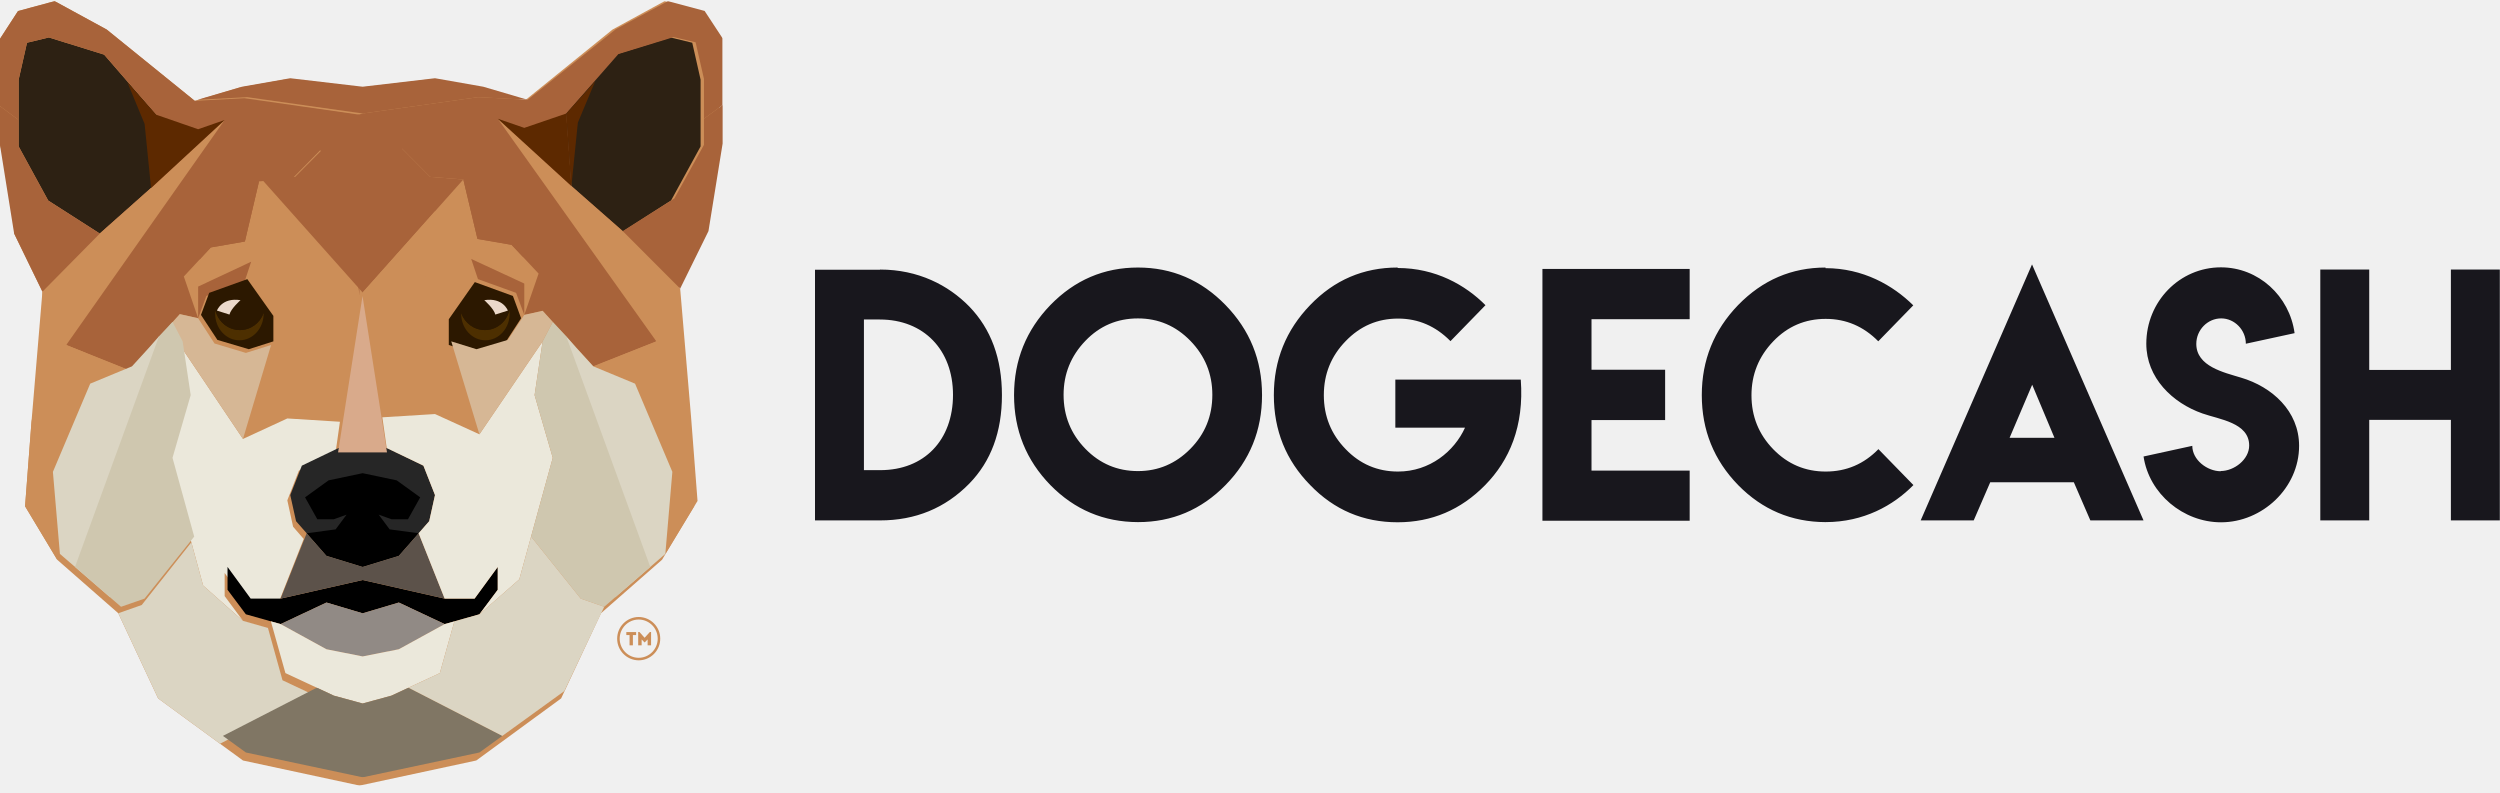
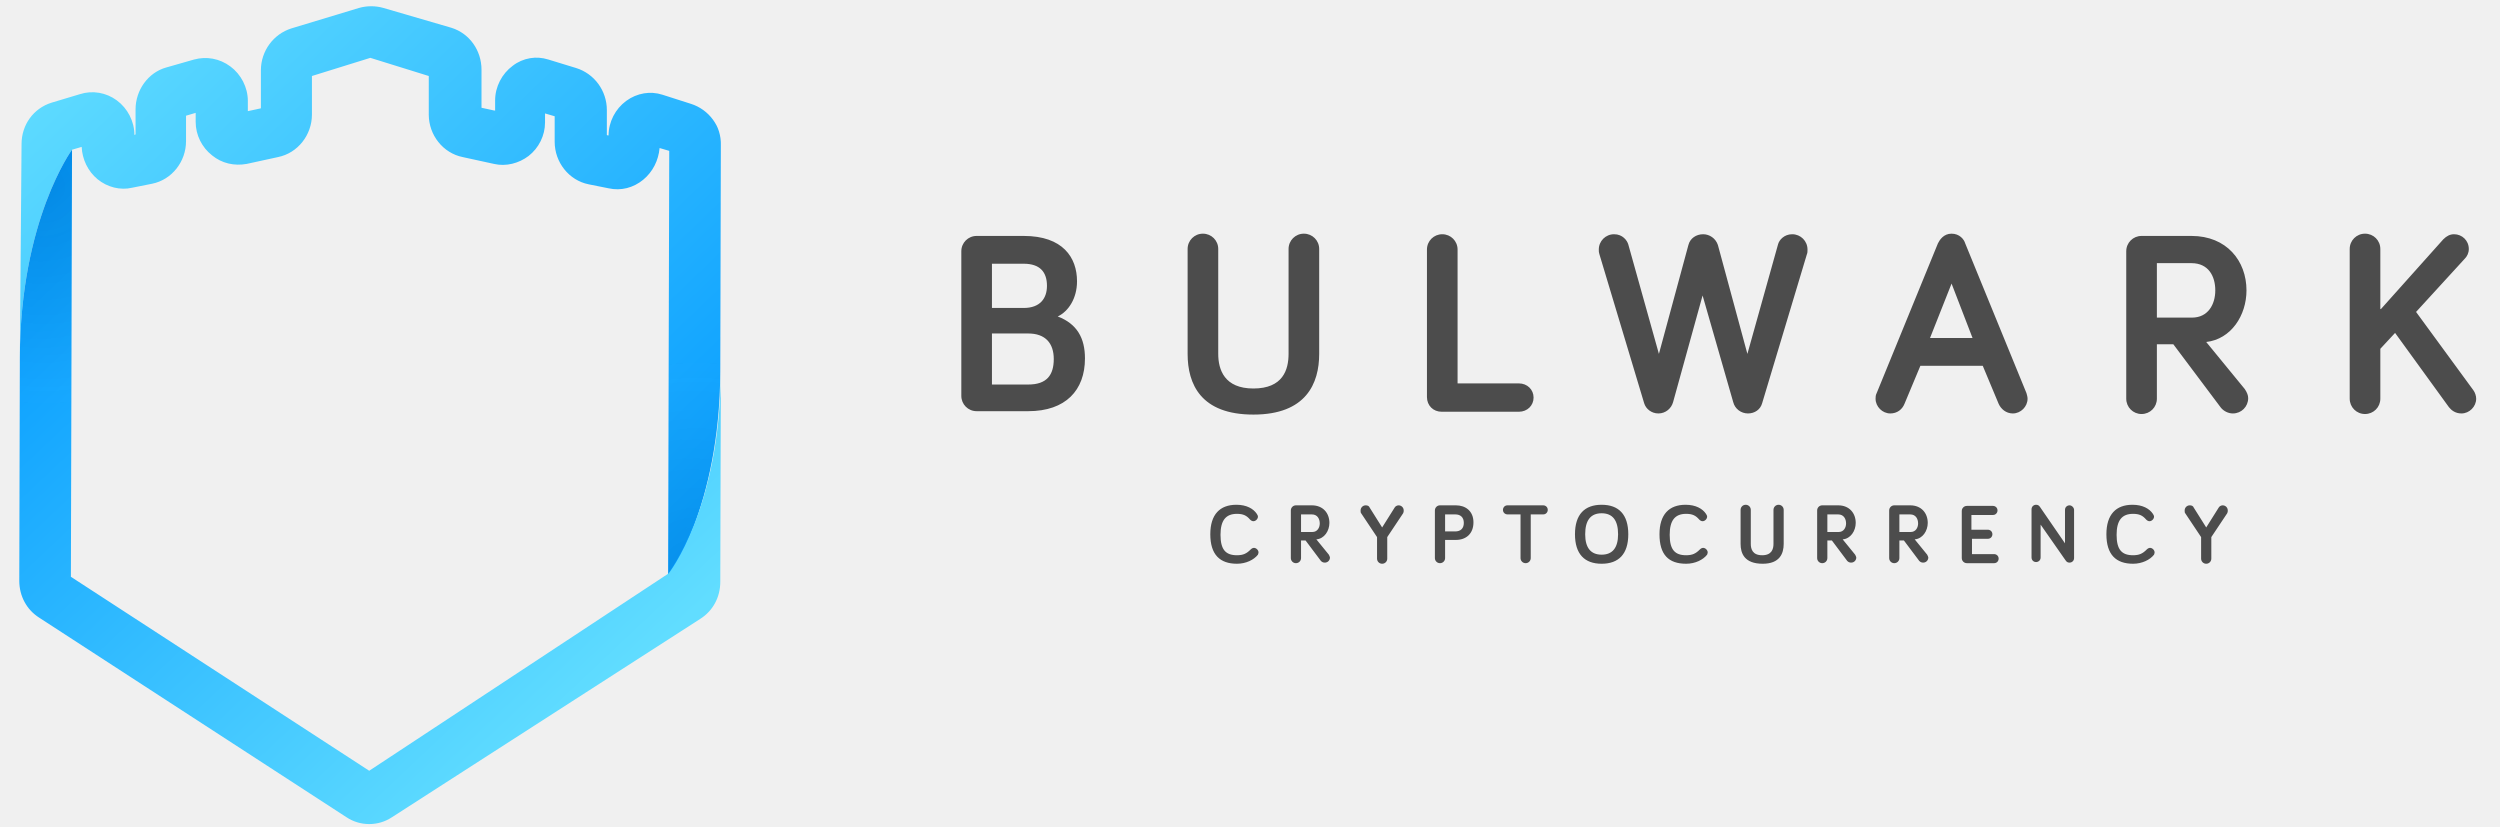
- <svg xmlns="http://www.w3.org/2000/svg" xmlns:xlink="http://www.w3.org/1999/xlink" width="268" height="85" viewBox="0 0 268 85">
-   <defs>
-     <path id="a" d="M0 .122h77.103v84.093H0z" />
-     <path id="c" d="M0 .122h38.553v39.57H0z" />
-     <path id="e" d="M0 .164h10.698v19.89H0z" />
-     <path id="g" d="M.037 4.168v2.764l2.631.85 3.354-1.01 1.754-2.71-.877-2.392L2.823.182" />
-     <path id="i" d="M.037 4.168v2.764l2.631.85 3.354-1.01 1.754-2.71-.877-2.392L2.823.182" />
-     <path id="k" d="M.037 4.168v2.764l2.631.85 3.354-1.01 1.754-2.71-.877-2.392L2.823.182" />
-     <path id="m" d="M.23.12h38.594v39.153H.23z" />
-     <path id="o" d="M.134.07h29.954v9.608H.134z" />
-     <path id="q" d="M.984 1.67L.107 4.062l1.754 2.71 3.353 1.01 2.631-.85V4.168L5.06.182" />
-     <path id="s" d="M.984 1.67L.107 4.062l1.754 2.71 3.353 1.01 2.631-.85V4.168L5.06.182" />
-     <path id="u" d="M.984 1.67L.107 4.062l1.754 2.71 3.353 1.01 2.631-.85V4.168L5.06.182" />
-   </defs>
-   <g fill="none" fill-rule="evenodd">
-     <path fill="#18171D" d="M94.318 34.25h-1.705V50.4h1.754c4.719 0 7.795-3.219 7.795-8.075 0-4.812-3.129-8.074-7.844-8.074zm.016-5.354c4.112 0 7.332 1.678 9.565 3.954 2.339 2.413 3.508 5.585 3.508 9.517 0 3.932-1.17 7.093-3.508 9.484-2.576 2.624-5.765 3.937-9.565 3.937h-6.966V28.913h6.966v-.017zM116.355 36.536c-1.56 1.624-2.339 3.554-2.339 5.79 0 2.257.78 4.187 2.339 5.788 1.548 1.59 3.426 2.386 5.635 2.386 2.176 0 4.049-.795 5.619-2.386 1.57-1.59 2.354-3.52 2.354-5.789 0-2.246-.784-4.176-2.354-5.789-1.56-1.601-3.432-2.402-5.62-2.402-2.219 0-4.097.801-5.634 2.402m15.021-3.836c2.61 2.68 3.914 5.9 3.914 9.659 0 3.77-1.304 6.984-3.914 9.642-2.598 2.647-5.727 3.97-9.386 3.97-3.67-.01-6.799-1.334-9.387-3.97-2.598-2.67-3.897-5.883-3.897-9.642 0-3.748 1.3-6.968 3.897-9.66 2.61-2.68 5.738-4.02 9.387-4.02 3.648 0 6.777 1.34 9.386 4.02M149.84 28.73c4.042 0 7.264 1.828 9.403 3.986l-3.752 3.854c-1.591-1.613-3.464-2.419-5.618-2.419-2.198 0-4.071.806-5.62 2.419-1.558 1.601-2.338 3.53-2.338 5.789 0 2.257.78 4.187 2.339 5.789 1.537 1.6 3.41 2.402 5.619 2.402 3.402 0 6.031-2.172 7.177-4.705h-7.47V40.69h13.447c.374 5.026-1.232 8.675-3.817 11.311-2.609 2.658-5.738 3.987-9.386 3.987-3.681 0-6.805-1.329-9.37-3.987-2.599-2.647-3.898-5.861-3.898-9.642 0-3.748 1.3-6.968 3.897-9.66 2.577-2.68 5.7-4.02 9.37-4.02l.017.05zM181.133 28.83v5.388H170.61v5.421h7.892v5.389h-7.892v5.422h10.523v5.371h-15.785V28.83zM195.7 55.972c-3.66-.011-6.783-1.335-9.37-3.971-2.599-2.67-3.898-5.883-3.898-9.643 0-3.747 1.299-6.967 3.897-9.658 2.61-2.68 5.733-4.02 9.37-4.02l-.016.066c4.042 0 7.256 1.844 9.42 3.987l-3.752 3.854c-1.58-1.602-3.46-2.403-5.635-2.403-2.209 0-4.082.801-5.62 2.403-1.558 1.623-2.338 3.553-2.338 5.788 0 2.258.78 4.188 2.339 5.79 1.548 1.59 3.42 2.385 5.619 2.385 2.208 0 4.092-.801 5.65-2.402L205.119 52c-2.148 2.187-5.335 3.97-9.419 3.97M220.237 46.93l-2.387-5.689-2.42 5.689h4.807zm-2.404-18.585l11.953 27.443h-5.7l-1.77-4.087h-8.964l-1.77 4.087h-5.685l11.936-27.443zM238.055 50.494c1.453 0 3.057-1.24 3.057-2.732 0-2.456-3.208-2.798-5.018-3.442-3.192-1.118-6.01-3.81-6.01-7.472 0-4.535 3.58-8.189 7.995-8.189 4.025 0 7.36 3.067 7.9 7.055l-5.224 1.134c0-1.476-1.207-2.716-2.645-2.716-1.46 0-2.667 1.24-2.667 2.732 0 2.423 2.985 3.067 4.803 3.622 3.303.979 6.217 3.564 6.217 7.308 0 4.535-3.962 8.197-8.368 8.197-4.05 0-7.71-3.05-8.306-7.055l5.225-1.142c0 1.501 1.588 2.725 3.065 2.725l-.024-.025zM253.982 28.896v10.76h8.753v-10.76h5.245v26.892h-5.245V45.011h-8.753v10.777h-5.246V28.896z" />
-     <g>
-       <mask id="b" fill="#fff">
-         <use xlink:href="#a" />
+ <svg xmlns="http://www.w3.org/2000/svg" xmlns:xlink="http://www.w3.org/1999/xlink" viewBox="0 0 440.8 145.7" enable-background="new 0 0 440.8 145.7">
+   <style type="text/css">.st0{fill:#4C4C4C;} .st1{clip-path:url(#SVGID_2_);} .st2{fill:url(#SVGID_3_);} .st3{fill:url(#SVGID_4_);} .st4{filter:url(#Adobe_OpacityMaskFilter);} .st5{fill:url(#SVGID_6_);} .st6{opacity:0.19;mask:url(#SVGID_5_);fill:url(#SVGID_7_);} .st7{filter:url(#Adobe_OpacityMaskFilter_1_);} .st8{fill:url(#SVGID_9_);} .st9{opacity:0.19;mask:url(#SVGID_8_);fill:url(#SVGID_10_);}</style>
+   <g id="Layer_1_1_">
+     <path class="st0" d="M172.2 72.5c-1.5 0-2.7-1.2-2.7-2.7v-25.5c0-1.5 1.2-2.7 2.7-2.7h8.3c6.9 0 9.4 3.8 9.4 8 0 3-1.5 5.3-3.4 6.2 3.4 1.3 4.8 3.8 4.8 7.4 0 5.6-3.4 9.3-10 9.3h-9.1zm2.7-18.2h5.6c2.9 0 4.1-1.7 4.1-3.9 0-2.4-1.2-3.9-4.1-3.9h-5.6v7.8zm0 13.5h6.4c3.3 0 4.5-1.7 4.5-4.5s-1.5-4.5-4.5-4.5h-6.4v9zm34.5-5.4v-18.5c0-1.5 1.2-2.7 2.7-2.7s2.7 1.2 2.7 2.7v18.5c0 2.8 1.1 6.1 6.2 6.1 5.2 0 6.2-3.3 6.2-6.1v-18.5c0-1.5 1.2-2.7 2.7-2.7s2.7 1.2 2.7 2.7v18.5c0 5.2-2.3 10.7-11.6 10.7s-11.6-5.4-11.6-10.7zm58.4 5.2c1.5 0 2.6 1.1 2.6 2.5s-1.1 2.5-2.6 2.5h-13.6c-1.5 0-2.6-1.1-2.6-2.6v-26c0-1.5 1.2-2.7 2.7-2.7s2.7 1.2 2.7 2.7v23.6h10.8zm32.4-15.5l-5.2 18.8c-.3 1.1-1.3 2-2.6 2-1.2 0-2.2-.8-2.5-1.8l-7.9-26.3c-.1-.3-.1-.5-.1-.8 0-1.5 1.2-2.7 2.7-2.7 1.5 0 2.3 1.1 2.5 1.8l5.4 19.3 5.2-19.2c.3-1.2 1.4-1.9 2.6-1.9 1.1 0 2.2.7 2.6 1.9l5.2 19.2 5.4-19.3c.2-.8 1.1-1.8 2.5-1.8 1.5 0 2.7 1.2 2.7 2.7 0 .3 0 .6-.1.8l-7.9 26.3c-.3 1.1-1.3 1.8-2.5 1.8s-2.3-.8-2.6-2l-5.4-18.8zm38.4 12.4l-2.8 6.7c-.4 1-1.3 1.7-2.5 1.7-1.4 0-2.6-1.2-2.6-2.6 0-.3 0-.6.2-1l10.8-26.4c.3-.6 1-1.7 2.4-1.7s2.2 1 2.4 1.7l10.8 26.4c.1.3.2.7.2 1 0 1.4-1.2 2.6-2.6 2.6-1.2 0-2.1-.8-2.5-1.7l-2.8-6.7h-11zm5.5-14.5l-3.8 9.6h7.5l-3.7-9.6zm36.2 10.7v9.6c0 1.5-1.2 2.7-2.7 2.7-1.5 0-2.7-1.2-2.7-2.7v-26c0-1.5 1.2-2.7 2.7-2.7h8.8c6.2 0 9.7 4.4 9.7 9.6 0 4.4-2.7 8.6-7.1 9.1l6.8 8.3c.4.6.6 1.1.6 1.6 0 1.5-1.2 2.7-2.7 2.7-.8 0-1.6-.4-2.1-1l-8.4-11.2h-2.9zm0-14.3v9.6h6.2c2.8 0 4.1-2.3 4.1-4.8s-1.2-4.8-4.2-4.8h-6.1zm39.5 8.1l11-12.3c.6-.6 1.2-.9 1.9-.9 1.4 0 2.6 1.1 2.6 2.6 0 .7-.3 1.3-.7 1.7l-8.6 9.4 10.1 13.8c.3.4.5 1 .5 1.5 0 1.4-1.2 2.6-2.6 2.6-1.1 0-1.8-.6-2.2-1.1l-9.5-13.1-2.6 2.8v8.8c0 1.5-1.2 2.7-2.7 2.7-1.5 0-2.7-1.2-2.7-2.7v-26.4c0-1.5 1.2-2.7 2.7-2.7 1.5 0 2.7 1.2 2.7 2.7v10.6zm-247.6 18c-1.5 0-2.7-1.2-2.7-2.7v-25.5c0-1.5 1.2-2.7 2.7-2.7h8.3c6.9 0 9.4 3.8 9.4 8 0 3-1.5 5.3-3.4 6.2 3.4 1.3 4.8 3.8 4.8 7.4 0 5.6-3.4 9.3-10 9.3h-9.1zm2.7-18.2h5.6c2.9 0 4.1-1.7 4.1-3.9 0-2.4-1.2-3.9-4.1-3.9h-5.6v7.8zm0 13.5h6.4c3.3 0 4.5-1.7 4.5-4.5s-1.5-4.5-4.5-4.5h-6.4v9zm34.5-5.4v-18.5c0-1.5 1.2-2.7 2.7-2.7 1.5 0 2.7 1.2 2.7 2.7v18.5c0 2.8 1.1 6.1 6.2 6.1 5.2 0 6.2-3.3 6.2-6.1v-18.5c0-1.5 1.2-2.7 2.7-2.7s2.7 1.2 2.7 2.7v18.5c0 5.2-2.3 10.7-11.6 10.7s-11.6-5.4-11.6-10.7zm58.4 5.2c1.5 0 2.6 1.1 2.6 2.5s-1.1 2.5-2.6 2.5h-13.6c-1.5 0-2.6-1.1-2.6-2.6v-26c0-1.5 1.2-2.7 2.7-2.7s2.7 1.2 2.7 2.7v23.6h10.8zm32.4-15.5l-5.2 18.8c-.3 1.1-1.3 2-2.6 2-1.2 0-2.2-.8-2.5-1.8l-7.9-26.3c-.1-.3-.1-.5-.1-.8 0-1.5 1.2-2.7 2.7-2.7 1.5 0 2.3 1.1 2.5 1.8l5.4 19.3 5.2-19.2c.3-1.2 1.4-1.9 2.6-1.9 1.1 0 2.2.7 2.6 1.9l5.2 19.2 5.4-19.3c.2-.8 1.1-1.8 2.5-1.8 1.5 0 2.7 1.2 2.7 2.7 0 .3 0 .6-.1.8l-7.9 26.3c-.3 1.1-1.3 1.8-2.5 1.8s-2.3-.8-2.6-2l-5.4-18.8zm38.4 12.4l-2.8 6.7c-.4 1-1.3 1.7-2.5 1.7-1.4 0-2.6-1.2-2.6-2.6 0-.3 0-.6.2-1l10.8-26.4c.3-.6 1-1.7 2.4-1.7s2.2 1 2.4 1.7l10.8 26.4c.1.3.2.7.2 1 0 1.4-1.2 2.6-2.6 2.6-1.2 0-2.1-.8-2.5-1.7l-2.8-6.7h-11zm5.5-14.5l-3.8 9.6h7.5l-3.7-9.6zm36.2 10.7v9.6c0 1.5-1.2 2.7-2.7 2.7-1.5 0-2.7-1.2-2.7-2.7v-26c0-1.5 1.2-2.7 2.7-2.7h8.8c6.2 0 9.7 4.4 9.7 9.6 0 4.4-2.7 8.6-7.1 9.1l6.8 8.3c.4.6.6 1.1.6 1.6 0 1.5-1.2 2.7-2.7 2.7-.8 0-1.6-.4-2.1-1l-8.4-11.2h-2.9zm0-14.3v9.6h6.2c2.8 0 4.1-2.3 4.1-4.8s-1.2-4.8-4.2-4.8h-6.1zm39.5 8.1l11-12.3c.6-.6 1.2-.9 1.9-.9 1.4 0 2.6 1.1 2.6 2.6 0 .7-.3 1.3-.7 1.7l-8.6 9.4 10.1 13.8c.3.4.5 1 .5 1.5 0 1.4-1.2 2.6-2.6 2.6-1.1 0-1.8-.6-2.2-1.1l-9.5-13.1-2.6 2.8v8.8c0 1.5-1.2 2.7-2.7 2.7-1.5 0-2.7-1.2-2.7-2.7v-26.4c0-1.5 1.2-2.7 2.7-2.7 1.5 0 2.7 1.2 2.7 2.7v10.6zm-206.4 39.7c0-3.5 1.7-5.2 4.6-5.2 1.8 0 3 .7 3.6 1.6.1.2.2.3.2.5 0 .4-.4.8-.8.8-.2 0-.4-.1-.6-.3-.6-.7-1.2-1-2.3-1-2 0-2.9 1.2-2.9 3.7 0 2.6.9 3.6 2.9 3.6 1.1 0 1.7-.3 2.4-1 .2-.2.4-.3.6-.3.4 0 .8.4.8.8 0 .2-.1.3-.1.4-.7.9-2.1 1.6-3.7 1.6-3 0-4.7-1.6-4.7-5.2zm16 1.1v3.1c0 .5-.4.9-.9.9s-.9-.4-.9-.9v-8.4c0-.5.4-.9.9-.9h2.8c2 0 3.1 1.4 3.1 3.1 0 1.4-.9 2.8-2.3 2.9l2.2 2.7c.1.2.2.4.2.5 0 .5-.4.9-.9.9-.3 0-.5-.1-.7-.3l-2.7-3.6h-.8zm0-4.6v3.1h2c.9 0 1.3-.8 1.3-1.5 0-.8-.4-1.6-1.4-1.6h-1.9zm14.3 2.3l2.2-3.5c.1-.2.4-.4.7-.4.5 0 .9.4.9.9 0 .2 0 .3-.1.5l-2.8 4.2v3.8c0 .5-.4.9-.9.9s-.9-.4-.9-.9v-3.8l-2.8-4.2c-.1-.1-.1-.3-.1-.5 0-.5.4-.9.9-.9.3 0 .6.1.7.4l2.2 3.5zm11.1 2.3v3.1c0 .5-.4.9-.9.9s-.9-.4-.9-.9v-8.4c0-.5.4-.9.9-.9h2.8c1.7 0 3.1 1 3.1 3s-1.3 3.1-3.1 3.1h-1.9zm0-4.6v3h1.8c.9 0 1.5-.5 1.5-1.5s-.6-1.5-1.5-1.5h-1.8zm15.1 0v7.7c0 .5-.4.9-.9.9s-.9-.4-.9-.9v-7.7h-2.3c-.4 0-.8-.3-.8-.8 0-.4.3-.8.8-.8h6.3c.4 0 .8.3.8.8 0 .4-.3.8-.8.8h-2.2zm7.8 3.5c0-3.5 1.7-5.2 4.7-5.2s4.7 1.7 4.7 5.2-1.7 5.2-4.7 5.2-4.7-1.7-4.7-5.2zm1.8 0c0 2.4 1 3.6 2.9 3.6s2.9-1.2 2.9-3.6c0-2.5-1-3.7-2.9-3.7s-2.9 1.2-2.9 3.7zm13.1 0c0-3.5 1.7-5.2 4.6-5.2 1.8 0 3 .7 3.6 1.6.1.2.2.3.2.5 0 .4-.4.8-.8.8-.2 0-.4-.1-.6-.3-.6-.7-1.2-1-2.3-1-2 0-2.9 1.2-2.9 3.7 0 2.6.9 3.6 2.9 3.6 1.1 0 1.7-.3 2.4-1 .2-.2.4-.3.6-.3.4 0 .8.4.8.8 0 .2-.1.3-.1.4-.7.9-2.1 1.6-3.7 1.6-3.1 0-4.7-1.6-4.7-5.2zm14.3 1.7v-6c0-.5.4-.9.9-.9s.9.4.9.9v6c0 .9.3 2 2 2s2-1.1 2-2v-6c0-.5.4-.9.9-.9s.9.4.9.9v6c0 1.7-.7 3.5-3.7 3.5-3.2 0-3.9-1.8-3.9-3.5zm15.3-.6v3.1c0 .5-.4.9-.9.9s-.9-.4-.9-.9v-8.4c0-.5.4-.9.9-.9h2.8c2 0 3.1 1.4 3.1 3.1 0 1.4-.9 2.8-2.3 2.9l2.2 2.7c.1.2.2.4.2.5 0 .5-.4.9-.9.9-.3 0-.5-.1-.7-.3l-2.7-3.6h-.8zm0-4.6v3.1h2c.9 0 1.3-.8 1.3-1.5 0-.8-.4-1.6-1.4-1.6h-1.9zm12.7 4.6v3.1c0 .5-.4.9-.9.9s-.9-.4-.9-.9v-8.4c0-.5.4-.9.9-.9h2.8c2 0 3.1 1.4 3.1 3.1 0 1.4-.9 2.8-2.3 2.9l2.2 2.7c.1.2.2.4.2.5 0 .5-.4.9-.9.9-.3 0-.5-.1-.7-.3l-2.7-3.6h-.8zm0-4.6v3.1h2c.9 0 1.3-.8 1.3-1.5 0-.8-.4-1.6-1.4-1.6h-1.9zm12.8 2.7h2.8c.4 0 .8.3.8.8 0 .4-.3.8-.8.8h-2.8v2.7h3.9c.4 0 .8.3.8.8 0 .4-.3.8-.8.8h-4.8c-.5 0-.9-.4-.9-.9v-8.3c0-.5.4-.9.9-.9h4.6c.4 0 .8.3.8.8 0 .4-.3.8-.8.8h-3.8v2.6zm18-3.5v8.5c0 .5-.4.8-.8.8-.3 0-.5-.1-.7-.4l-4.4-6.3v5.8c0 .5-.4.8-.8.8-.5 0-.8-.4-.8-.8v-8.5c0-.5.4-.8.8-.8.3 0 .5.1.7.4l4.4 6.4v-5.9c0-.5.4-.8.8-.8s.8.4.8.8zm5.7 4.3c0-3.5 1.7-5.2 4.6-5.2 1.8 0 3 .7 3.6 1.6.1.2.2.3.2.5 0 .4-.4.8-.8.8-.2 0-.4-.1-.6-.3-.6-.7-1.2-1-2.3-1-2 0-2.9 1.2-2.9 3.7 0 2.6.9 3.6 2.9 3.6 1.1 0 1.7-.3 2.4-1 .2-.2.4-.3.6-.3.4 0 .8.4.8.8 0 .2-.1.3-.1.4-.7.9-2.1 1.6-3.7 1.6-3 0-4.7-1.6-4.7-5.2zm17.6-1.2l2.2-3.5c.1-.2.4-.4.7-.4.5 0 .9.4.9.9 0 .2 0 .3-.1.5l-2.8 4.2v3.8c0 .5-.4.9-.9.9s-.9-.4-.9-.9v-3.8l-2.8-4.2c-.1-.1-.1-.3-.1-.5 0-.5.4-.9.9-.9.3 0 .6.1.7.4l2.2 3.5z" />
+     <defs>
+       <path id="SVGID_1_" d="M121.8 18.3l-5-1.6c-2.2-.7-4.6-.3-6.5 1.1-1.9 1.4-3.1 3.7-3.1 6.1l-.2-.1v-4.4c0-3.4-2.2-6.4-5.4-7.4l-4.9-1.5c-2.2-.7-4.6-.3-6.4 1.1-1.9 1.4-3.1 3.7-3.1 6.1v1.8l-2.3-.5v-6.7c0-3.4-2.1-6.4-5.3-7.4l-12-3.5c-1.4-.4-2.9-.4-4.3 0l-12 3.6c-3.2 1-5.3 4-5.3 7.4v6.7l-2.3.5v-1.8c0-2.4-1.2-4.7-3.1-6.1-1.9-1.4-4.2-1.8-6.4-1.2l-4.9 1.4c-3.2.9-5.4 4-5.4 7.4v4.4l-.2.1c0-2.4-1.2-4.7-3.1-6.1-1.9-1.4-4.3-1.8-6.5-1.1l-5 1.5c-3.2 1-5.3 3.9-5.3 7.3l-.3 37.5-.1 39.5c0 2.7 1.3 5.1 3.5 6.5l54.2 35.2c1.2.8 2.6 1.2 4 1.2s2.8-.4 4-1.2l54.4-35c2.2-1.4 3.5-3.8 3.5-6.5l.1-37.1.1-39.9c0-3.3-2.2-6.3-5.4-7.3zm-56.7 117.6l-52.6-34.2.2-75.3 1.7-.5c.1 2.2 1.1 4.3 2.8 5.7 1.7 1.4 4 2 6.1 1.5l3.5-.7c3.5-.7 6-3.9 6-7.5v-4.5l1.7-.5v1.6c0 2.3 1.1 4.5 2.9 5.9 1.7 1.4 3.9 1.9 6.1 1.5l5.5-1.2c3.5-.7 6-3.9 6-7.5v-6.8l10.3-3.2 10.3 3.2v6.8c0 3.6 2.5 6.8 6 7.5l5.5 1.2c2.1.5 4.4-.1 6.1-1.4 1.8-1.4 2.9-3.6 2.9-5.9v-1.6l1.7.5v4.5c0 3.6 2.5 6.8 6 7.5l3.5.7c2.2.5 4.4-.1 6.1-1.5 1.7-1.4 2.7-3.4 2.9-5.6l1.7.5-.2 74.5-52.7 34.8z" />
+     </defs>
+     <clipPath id="SVGID_2_">
+       <use xlink:href="#SVGID_1_" overflow="visible" />
+     </clipPath>
+     <g class="st1">
+       <linearGradient id="SVGID_3_" gradientUnits="userSpaceOnUse" x1="22.693" y1="-41.819" x2="127.368" y2="66.829" gradientTransform="matrix(1 .002 -.002 1 -1.887 38.125)">
+         <stop offset="0" stop-color="#61DDFF" />
+         <stop offset="1" stop-color="#0098FF" />
+       </linearGradient>
+       <path class="st2" d="M121.9 18.3l-5-1.6c-2.2-.7-4.6-.3-6.5 1.1-1.9 1.4-3.1 3.7-3.1 6.1l-.2-.1v-4.4c0-3.4-2.2-6.4-5.4-7.4l-4.9-1.5c-2.2-.7-4.6-.3-6.4 1.1-1.9 1.4-3.1 3.7-3.1 6.1v1.8l-2.3-.5v-6.7c0-3.4-2.1-6.4-5.3-7.4l-12.1-3.5c-1.4-.4-2.9-.4-4.3 0l-11.9 3.6c-3.2 1-5.4 4-5.4 7.4v6.7l-2.3.5v-1.8c0-2.4-1.2-4.7-3.1-6.1-1.9-1.4-4.2-1.8-6.4-1.2l-4.9 1.4c-3.2.9-5.4 4-5.4 7.4v4.4l-.2.1c0-2.4-1.2-4.7-3.1-6.1-1.9-1.4-4.3-1.8-6.5-1.1l-5 1.5c-3.2 1-5.3 3.9-5.3 7.3l-.3 37.5c.1-24.1 9.2-36.5 9.2-36.5l1.7-.5c.1 2.2 1.1 4.3 2.8 5.7 1.7 1.4 4 2 6.1 1.5l3.5-.7c3.5-.7 6-3.9 6-7.5v-4.5l1.7-.5v1.6c0 2.3 1.1 4.5 2.9 5.9 1.7 1.4 3.9 1.9 6.1 1.5l5.5-1.2c3.5-.7 6-3.9 6-7.5v-6.8l10.3-3.2 10.3 3.2v6.8c0 3.6 2.5 6.8 6 7.5l5.5 1.2c2.1.5 4.4-.1 6.1-1.4 1.8-1.4 2.9-3.6 2.9-5.9v-1.6l1.7.5v4.5c0 3.6 2.5 6.8 6 7.5l3.5.7c2.2.5 4.4-.1 6.1-1.5 1.7-1.4 2.7-3.4 2.9-5.6l1.7.5-.2 75.3s9.1-12.3 9.2-36.4l.1-39.9c.1-3.3-2-6.3-5.2-7.3zm-5.5 5.8z" />
+       <linearGradient id="SVGID_4_" gradientUnits="userSpaceOnUse" x1="105.359" y1="87.499" x2="13.403" y2="-9.554" gradientTransform="matrix(1 .002 -.002 1 -1.887 38.125)">
+         <stop offset="0" stop-color="#61DDFF" />
+         <stop offset="1" stop-color="#0098FF" />
+       </linearGradient>
+       <path class="st3" d="M65.1 135.9l-52.6-34.2.2-75.3s-9.1 12.4-9.2 36.5l-.1 39.5c0 2.7 1.3 5.1 3.5 6.5l54.2 35.2c1.2.8 2.6 1.2 4 1.2s2.8-.4 4-1.2l54.4-35c2.2-1.4 3.5-3.8 3.5-6.5l.1-37.1c-.1 24.1-9.2 35.6-9.2 35.6l-52.8 34.8z" />
+       <defs>
+         <filter id="Adobe_OpacityMaskFilter" filterUnits="userSpaceOnUse" x="-31.1" y="-5.9" width="77.7" height="77.7">
+           <feColorMatrix values="1 0 0 0 0 0 1 0 0 0 0 0 1 0 0 0 0 0 1 0" />
+         </filter>
+       </defs>
+       <mask maskUnits="userSpaceOnUse" x="-31.1" y="-5.9" width="77.7" height="77.7" id="SVGID_5_">
+         <g class="st4">
+           <linearGradient id="SVGID_6_" gradientUnits="userSpaceOnUse" x1="-15.362" y1="-35.274" x2="158.069" y2="138.157" gradientTransform="matrix(1 .002 -.002 1 -1.887 38.125)">
+             <stop offset="0" stop-color="#00C6FF" />
+             <stop offset="1" stop-color="#0072FF" />
+           </linearGradient>
+           <path class="st5" d="M65.1 135.9l-52.6-34.2.2-75.3s-9.1 12.4-9.2 36.5l-.1 39.5c0 2.7 1.3 5.1 3.5 6.5l54.2 35.2c1.2.8 2.6 1.2 4 1.2s2.8-.4 4-1.2l54.4-35c2.2-1.4 3.5-3.8 3.5-6.5l.1-37.1c-.1 24.1-9.2 35.6-9.2 35.6l-52.8 34.8z" />
+         </g>
      </mask>
-       <path fill="#CC8E58" d="M75.173 1.184L71.245.122l-5.58 3.044-9.441 7.645-4.755-1.416-5.168-.92-7.75.92-7.75-.92-5.168.92-4.754 1.416-9.44-7.645L5.856.122 1.93 1.184 0 4.157v11.396l1.378 4.743.138 4.742 3.032 6.23.206 6.565-1.378 7.38-.689 9.06 3.446 5.733 5.374 4.708 1.172 1.026 4.272 9.131 6.639 4.857 2.457 1.797 12.502 2.69h.004l12.503-2.69 2.457-1.797 6.639-4.857 4.272-9.13 1.171-1.027 5.375-4.708 3.445-5.733-.689-9.06-1.378-7.38.207-6.565 3.031-6.23.138-4.742 1.379-4.743V4.157z" mask="url(#b)" />
-     </g>
-     <path fill="#CC8E58" d="M54.501 26.525l-3.652-.637-1.516-6.442L38.551 31.69l-7.75-8.8-3.032-3.444-1.516 6.442-3.652.637-2.894 3.114 1.533 4.478.879-2.39 4.083-1.486 2.79 3.982.07 2.76-3.015 10.07-1.473 7.928 7.795-8.388 4.07-1.38 2.112-13.51 2.113 13.51 4.07 1.38 7.795 8.388-1.473-7.928-3.015-10.07.07-2.76 2.79-3.982 4.082 1.487.879 2.389 1.533-4.478z" />
-     <path fill="#2D2113" d="M16.744 12.297l-5.581-6.441-5.926-1.841-2.343.566-.896 3.964v7.15l3.17 5.804 5.53 3.54 5.495-4.885z" />
-     <path fill="#2C1800" d="M38.553 30.241L37.14 16.102l1.413.23z" />
-     <g>
-       <mask id="d" fill="#fff">
-         <use xlink:href="#c" />
+       <radialGradient id="SVGID_7_" cx="9.614" cy="-5.169" r="38.847" gradientTransform="matrix(1 .002 -.002 1 -1.887 38.125)" gradientUnits="userSpaceOnUse">
+         <stop offset="0" stop-color="#1D1D1B" />
+         <stop offset=".381" stop-color="#1F1F1D" stop-opacity=".619" />
+         <stop offset=".518" stop-color="#262624" stop-opacity=".482" />
+         <stop offset=".616" stop-color="#31312F" stop-opacity=".384" />
+         <stop offset=".696" stop-color="#424240" stop-opacity=".304" />
+         <stop offset=".763" stop-color="#585856" stop-opacity=".237" />
+         <stop offset=".823" stop-color="#737372" stop-opacity=".177" />
+         <stop offset=".878" stop-color="#939392" stop-opacity=".122" />
+         <stop offset=".928" stop-color="#B8B8B8" stop-opacity=".072" />
+         <stop offset=".972" stop-color="#E1E1E1" stop-opacity=".028" />
+         <stop offset="1" stop-color="#fff" stop-opacity="0" />
+       </radialGradient>
+       <circle class="st6" cx="7.7" cy="33" r="38.8" />
+       <defs>
+         <filter id="Adobe_OpacityMaskFilter_1_" filterUnits="userSpaceOnUse" x="83.9" y="63.1" width="77.7" height="77.7">
+           <feColorMatrix values="1 0 0 0 0 0 1 0 0 0 0 0 1 0 0 0 0 0 1 0" />
+         </filter>
+       </defs>
+       <mask maskUnits="userSpaceOnUse" x="83.9" y="63.1" width="77.7" height="77.7" id="SVGID_8_">
+         <g class="st7">
+           <linearGradient id="SVGID_9_" gradientUnits="userSpaceOnUse" x1="6.195" y1="-56.667" x2="178.919" y2="116.057" gradientTransform="matrix(1 .002 -.002 1 -1.887 38.125)">
+             <stop offset="0" stop-color="#00C6FF" />
+             <stop offset="1" stop-color="#0072FF" />
+           </linearGradient>
+           <path class="st8" d="M121.9 18.3l-5-1.6c-2.2-.7-4.6-.3-6.5 1.1-1.9 1.4-3.1 3.7-3.1 6.1l-.2-.1v-4.4c0-3.4-2.2-6.4-5.4-7.4l-4.9-1.5c-2.2-.7-4.6-.3-6.4 1.1-1.9 1.4-3.1 3.7-3.1 6.1v1.8l-2.3-.5v-6.7c0-3.4-2.1-6.4-5.3-7.4l-12.1-3.5c-1.4-.4-2.9-.4-4.3 0l-11.9 3.6c-3.2 1-5.4 4-5.4 7.4v6.7l-2.3.5v-1.8c0-2.4-1.2-4.7-3.1-6.1-1.9-1.4-4.2-1.8-6.4-1.2l-4.9 1.4c-3.2.9-5.4 4-5.4 7.4v4.4l-.2.1c0-2.4-1.2-4.7-3.1-6.1-1.9-1.4-4.3-1.8-6.5-1.1l-5 1.5c-3.2 1-5.3 3.9-5.3 7.3l-.3 37.5c.1-24.1 9.2-36.5 9.2-36.5l1.7-.5c.1 2.2 1.1 4.3 2.8 5.7 1.7 1.4 4 2 6.1 1.5l3.5-.7c3.5-.7 6-3.9 6-7.5v-4.5l1.7-.5v1.6c0 2.3 1.1 4.5 2.9 5.9 1.7 1.4 3.9 1.9 6.1 1.5l5.5-1.2c3.5-.7 6-3.9 6-7.5v-6.8l10.3-3.2 10.3 3.2v6.8c0 3.6 2.5 6.8 6 7.5l5.5 1.2c2.1.5 4.4-.1 6.1-1.4 1.8-1.4 2.9-3.6 2.9-5.9v-1.6l1.7.5v4.5c0 3.6 2.5 6.8 6 7.5l3.5.7c2.2.5 4.4-.1 6.1-1.5 1.7-1.4 2.7-3.4 2.9-5.6l1.7.5-.2 74.5s9.1-11.5 9.2-35.6l.1-39.9c.1-3.3-2-6.3-5.2-7.3zm-5.5 5.8z" />
+         </g>
      </mask>
-       <path fill="#A8633A" d="M26.202 10.527l-5.323.283-9.44-7.644L5.856.122 1.93 1.183 0 4.157v7.22l1.998 1.486V8.545l.896-3.964 2.343-.566 5.926 1.84 5.581 6.442-.551 7.857-5.495 4.884-3.6 11.946 6.752 2.707 5.427-6.017 1.963.443-1.533-4.478 1.985-2.136.91-.978 3.651-.637 1.516-6.442 3.549-.283 3.01-3.06 2.502 3.768 1.723 11.821V12.297z" mask="url(#d)" />
-     </g>
-     <path fill="#CC8E58" d="M6.133 60.006l-.752-8.884 3.997-9.556 4.472-1.875-6.753-2.707 16.986-24.12-7.89 7.29-5.495 4.884-6.15 6.23-1.172 13.944-.689 9.06z" />
-     <path fill="#A8633A" d="M21.774 25.322l5.995-5.876-1.516 6.442-3.652.637-1.223 1.316z" />
-     <path fill="#EBE8DB" d="M26.047 66.554l-4.273-3.787-3.583-13.166 1.947-6.795-.861-5.823 6.77 10.07 4.754-2.195 5.638.354-.47 3.327-3.928 1.911-1.24 3.186.62 2.831 1.135 1.308-2.789 7.08h-3.204l-2.48-3.433V63.9z" />
-     <path fill="#5D2900" d="M16.193 20.154l.551-7.857 4.496 1.557 2.843-.99zM15.504 13.288l.689 6.866.551-7.857-3.1-3.504z" />
-     <g transform="translate(0 11.213)">
-       <mask id="f" fill="#fff">
-         <use xlink:href="#e" />
-       </mask>
-       <path fill="#A8633A" d="M4.548 20.055l-3.032-6.23L0 4.34V.164L1.998 1.65v2.832l3.17 5.804 5.53 3.54z" mask="url(#f)" />
-     </g>
-     <path fill="#A8633A" d="M21.24 34.117v-3.398l5.685-2.664-.723 2.186-4.083 1.487z" />
-     <path fill="#D6B795" d="M26.357 37.833l-3.36-1.009-1.757-2.707-1.964-.443-1.085 1.204 1.085 2.105 1.105 1.643 5.666 8.427 3.014-10.07z" />
-     <path fill="#DBD5C3" d="M30.284 72.925l-1.559-5.606-2.679-.765-4.272-3.787-1.26-4.63-5.32 6.718-2.515.885 4.272 9.131 6.639 4.857 5.135-2.669 4.914-2.554z" />
-     <path fill="#2D2113" d="M60.358 12.297l5.582-6.441 5.926-1.841 2.343.566.895 3.964v7.15l-3.17 5.804-5.53 3.54-5.494-4.885z" />
-     <path fill="#2C1800" d="M48.11 36.983v-2.76l2.791-3.982 4.083 1.487.878 2.389-1.757 2.707-3.36 1.009z" />
-     <g>
-       <g transform="translate(48.42 30.403)">
-         <mask id="h" fill="#fff">
-           <use xlink:href="#g" />
-         </mask>
-         <path fill="#4D2F00" d="M3.558 4.98c1.274 0 2.342-.907 2.63-2.129.014.124.023.25.023.378 0 1.573-1.163 2.848-2.597 2.848S1.017 4.802 1.017 3.229l.002-.072c.38 1.064 1.374 1.824 2.54 1.824" mask="url(#h)" />
-       </g>
-       <g transform="translate(48.42 30.403)">
-         <mask id="j" fill="#fff">
-           <use xlink:href="#i" />
-         </mask>
-         <path fill="#2C1800" d="M3.558 4.98c-1.165 0-2.158-.759-2.539-1.823C1.054 1.617 2.202.381 3.614.381c1.317 0 2.405 1.076 2.573 2.47-.287 1.222-1.355 2.13-2.629 2.13" mask="url(#j)" />
-       </g>
-       <g transform="translate(48.42 30.403)">
-         <mask id="l" fill="#fff">
-           <use xlink:href="#k" />
-         </mask>
-         <path fill="#ECD9CB" d="M4.68 3.318l1.342-.426s-.516-1.435-2.528-1.116c0 0 1.032.904 1.186 1.542" mask="url(#l)" />
-       </g>
-     </g>
-     <g>
-       <path fill="#2C1800" d="M38.872 29.922l1.415-13.99-1.415.228z" />
-       <path fill="#262626" d="M45.39 49.919l-3.93-1.891h-5.171l-3.931 1.89-1.242 3.153.621 2.801 3.26 3.712 3.875 1.19v.001h.004v-.001l3.876-1.19 3.26-3.712.62-2.801z" />
-       <path fill="#000" d="M40.597 55.172l1.362.49h1.776l1.311-2.346-2.518-1.821-3.652-.77h-.004l-3.652.77-2.517 1.82 1.31 2.347h1.776l1.363-.49-1.173 1.576-3.106.418 2.123 2.418 3.876 1.19h.004l3.876-1.19 2.124-2.418-3.106-.418zM50.875 64.172h-3.208l-8.79-1.995v-.001h-.005l-8.79 1.996h-3.208l-2.483-3.397v2.451l1.966 2.627 3.725 1.05 4.914-2.311 3.876 1.155h.004l3.876-1.155 4.915 2.311 3.725-1.05 1.966-2.627v-2.451z" />
-       <path fill="#918A85" d="M47.667 66.903l-4.915-2.311-3.878 1.155-3.878-1.155-4.915 2.311 4.915 2.697 3.876.77h.004l3.876-.77z" />
-       <path fill="#5C524A" d="M47.667 64.172l-2.791-7.006-2.124 2.418-3.878 1.19-3.878-1.19-2.123-2.418-2.792 7.006 8.793-1.996z" />
-       <path fill="#EBE8DB" d="M47.667 66.903L42.752 69.6l-3.878.77-3.878-.77-4.915-2.697-1.043-.294 1.56 5.547 5.191 2.417 3.083.84h.004l3.083-.84 5.19-2.417 1.562-5.547z" />
-       <g transform="translate(38.642)">
-         <mask id="n" fill="#fff">
-           <use xlink:href="#m" />
-         </mask>
-         <path fill="#A8633A" d="M12.595 10.416l5.328.28 9.45-7.564L32.961.121l3.931 1.05 1.932 2.942v7.144l-2 1.47V8.456l-.898-3.922-2.345-.56-5.932 1.82-5.587 6.374.552 7.775 5.5 4.832 3.605 11.82-6.76 2.679-5.432-5.954-1.966.438 1.535-4.43-1.987-2.114-.91-.968-3.656-.63-1.517-6.374-3.553-.28-3.013-3.028-2.505 3.729L.231 31.358v-19.19z" mask="url(#n)" />
-       </g>
-       <path fill="#CC8E58" d="M71.326 59.374l.752-8.79-4-9.456-4.477-1.855 6.76-2.68-17.003-23.865 7.898 7.214 5.5 4.832 6.157 6.164 1.172 13.798.69 8.965z" />
-       <path fill="#A8633A" d="M56.565 10.697l-4.76-1.401-5.173-.91-7.758.91-7.758-.91-5.173.91-4.76 1.4 5.33-.28 12.36 1.751h.003l12.36-1.75zM55.668 25.055l-6-5.814 1.517 6.374 3.656.63 1.224 1.303z" />
-       <path fill="#EBE8DB" d="M51.392 65.853l4.276-3.747 3.587-13.028-1.948-6.723.862-5.761-6.777 9.963-4.76-2.171-5.643.35.47 3.292 3.932 1.89 1.241 3.153-.62 2.801-1.136 1.294 2.791 7.006h3.207l2.484-3.397v2.451z" />
-       <path fill="#A8633A" d="M38.876 31.354l10.791-12.112-3.552-.28-3.014-3.03.553-2.434-4.778-1.33h-.004l-4.777 1.33.552 2.434-3.013 3.03-3.553.28 10.791 12.112v.004l.002-.002.002.002z" />
-       <path fill="#5D2900" d="M61.256 19.942l-.552-7.775-4.501 1.541-2.845-.98z" />
-       <path fill="#5D2900" d="M61.945 13.148l-.69 6.794-.551-7.775L63.808 8.7z" />
-       <path fill="#A8633A" d="M72.913 30.938l3.035-6.163 1.517-9.386v-4.132l-2 1.47v2.802l-3.173 5.743-5.535 3.503zM56.203 33.757v-3.362l-5.69-2.636.724 2.163 4.086 1.471z" />
-       <path fill="#CC8E58" d="M44.994 34.3l1.638-11.652-7.76 8.71z" />
-       <g transform="translate(23.763 73.65)">
-         <mask id="p" fill="#fff">
-           <use xlink:href="#o" />
-         </mask>
-         <path fill="#807664" d="M30.088 5.238L20.028.07l-1.832.853-3.085.84-3.085-.84L10.194.07.134 5.238l2.46 1.779 12.515 2.66v.001h.004l12.516-2.661z" mask="url(#p)" />
-       </g>
-       <path fill="#DBD5C3" d="M15.96 37.287l-1.812 1.986-4.477 1.855-4 9.455.751 8.791 5.38 4.658v-5.989l1.822-5.36 3.68-6.949-.26-9.683zM68.078 41.128L63.6 39.273l-1.812-1.986-1.085-1.236-.259 9.683 3.68 6.949 1.821 5.36v5.99l5.38-4.659.752-8.79z" />
-       <path fill="#D6B795" d="M58.169 33.32l-1.966.437-1.759 2.68-3.363.997-2.707-.84 3.018 9.963 5.671-8.338 1.106-1.625 1.086-2.084z" />
-       <path fill="#CFC7AF" d="M60.704 36.05l-1.449-1.54-1.086 2.084-.862 5.76 1.948 6.724-2.325 8.446 5.326 6.648 2.517.875 4.935-4.272z" />
-       <path fill="#DBD5C3" d="M62.256 64.172l-5.326-6.648-1.262 4.582-4.276 3.747-2.681.756-1.561 5.547-3.358 1.564 4.919 2.527 5.14 2.641 6.646-4.806 4.276-9.035z" />
-       <path fill="#CFC7AF" d="M17.045 36.05l1.448-1.54 1.087 2.084.862 5.76-1.949 6.724 2.326 8.446-5.326 6.648-2.518.875-4.935-4.272z" />
-       <path fill="#2C1800" d="M29.306 36.594v-2.732l-2.794-3.94-4.087 1.471-.88 2.364 1.76 2.68 3.362.997z" />
-     </g>
-     <g>
-       <g transform="translate(21.395 30.403)">
-         <mask id="r" fill="#fff">
-           <use xlink:href="#q" />
-         </mask>
-         <path fill="#4D2F00" d="M4.324 4.98c-1.274 0-2.342-.907-2.629-2.129-.015.124-.023.25-.023.378 0 1.573 1.162 2.848 2.597 2.848 1.433 0 2.596-1.275 2.596-2.848l-.002-.072c-.38 1.064-1.373 1.824-2.539 1.824" mask="url(#r)" />
-       </g>
-       <g transform="translate(21.395 30.403)">
-         <mask id="t" fill="#fff">
-           <use xlink:href="#s" />
-         </mask>
-         <path fill="#2C1800" d="M4.324 4.98c1.166 0 2.159-.759 2.54-1.823C6.827 1.617 5.68.381 4.268.381c-1.318 0-2.405 1.076-2.574 2.47.287 1.222 1.355 2.13 2.63 2.13" mask="url(#t)" />
-       </g>
-       <g transform="translate(21.395 30.403)">
-         <mask id="v" fill="#fff">
-           <use xlink:href="#u" />
-         </mask>
-         <path fill="#ECD9CB" d="M3.202 3.318l-1.341-.426s.516-1.435 2.528-1.116c0 0-1.032.904-1.187 1.542" mask="url(#v)" />
-       </g>
-     </g>
-     <g>
-       <path fill="#D9AA8B" d="M38.862 31.731l-2.62 16.764h5.244z" />
-       <path fill="#CC8E58" d="M67.142 68.08v-.325h1.05v.325h-.345v1.098h-.357V68.08zM69.665 67.75h.13v1.428h-.37v-.634l-.301.317h-.04l-.3-.317v.634h-.37v-1.427h.134l.553.618z" />
-       <path fill="#CC8E58" d="M68.468 66.414c-1.123 0-2.037.92-2.037 2.05 0 1.131.914 2.051 2.037 2.051 1.124 0 2.038-.92 2.038-2.05a2.047 2.047 0 0 0-2.038-2.051m0 4.374a2.319 2.319 0 0 1-2.308-2.323 2.319 2.319 0 0 1 2.308-2.324 2.319 2.319 0 0 1 2.309 2.324 2.319 2.319 0 0 1-2.309 2.323" />
+       <radialGradient id="SVGID_10_" cx="124.819" cy="63.558" r="38.847" gradientTransform="matrix(1 .002 -.002 1 -1.887 38.125)" gradientUnits="userSpaceOnUse">
+         <stop offset="0" stop-color="#1D1D1B" />
+         <stop offset=".381" stop-color="#1F1F1D" stop-opacity=".619" />
+         <stop offset=".518" stop-color="#262624" stop-opacity=".482" />
+         <stop offset=".616" stop-color="#31312F" stop-opacity=".384" />
+         <stop offset=".696" stop-color="#424240" stop-opacity=".304" />
+         <stop offset=".763" stop-color="#585856" stop-opacity=".237" />
+         <stop offset=".823" stop-color="#737372" stop-opacity=".177" />
+         <stop offset=".878" stop-color="#939392" stop-opacity=".122" />
+         <stop offset=".928" stop-color="#B8B8B8" stop-opacity=".072" />
+         <stop offset=".972" stop-color="#E1E1E1" stop-opacity=".028" />
+         <stop offset="1" stop-color="#fff" stop-opacity="0" />
+       </radialGradient>
+       <circle class="st9" cx="122.8" cy="102" r="38.8" />
    </g>
  </g>
</svg>
